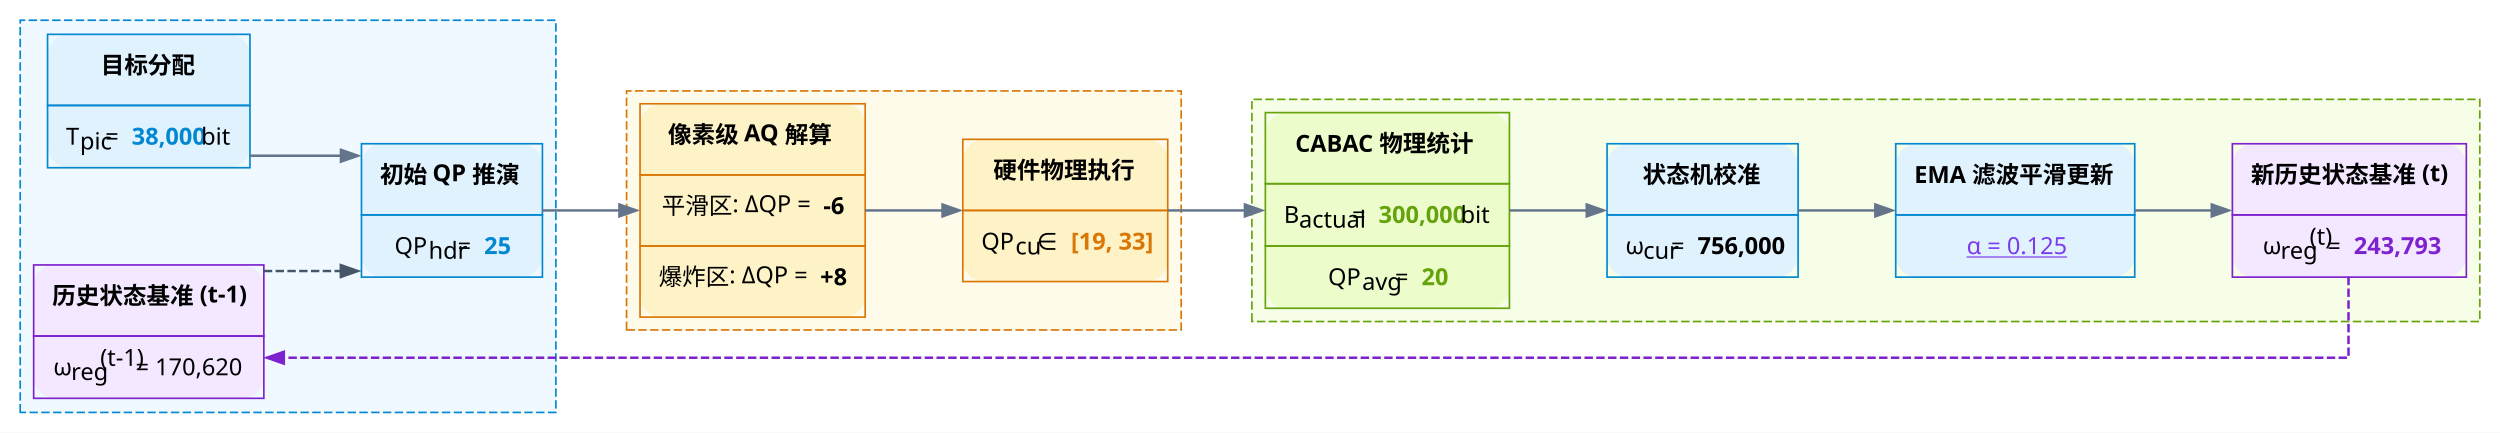
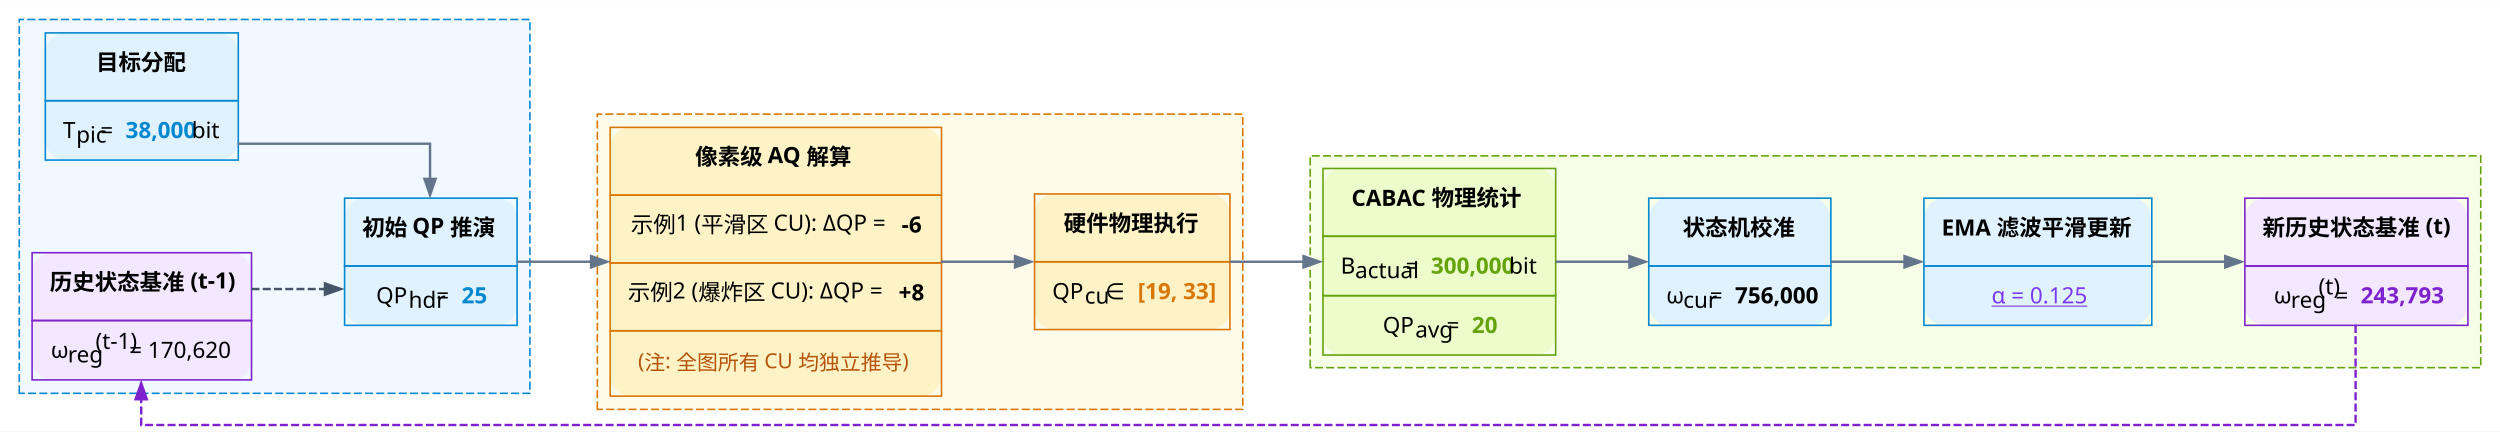
- <svg xmlns="http://www.w3.org/2000/svg" xmlns:xlink="http://www.w3.org/1999/xlink" width="1485pt" height="257pt" viewBox="0.00 0.00 1485.25 257.00">
-   <g id="graph0" class="graph" transform="scale(1 1) rotate(0) translate(4 253)">
-     <polygon fill="white" stroke="none" points="-4,4 -4,-253 1481.25,-253 1481.25,4 -4,4" />
+ <svg xmlns="http://www.w3.org/2000/svg" xmlns:xlink="http://www.w3.org/1999/xlink" width="1558pt" height="269pt" viewBox="0.00 0.00 1558.00 268.75">
+   <g id="graph0" class="graph" transform="scale(1 1) rotate(0) translate(4 264.75)">
+     <polygon fill="white" stroke="none" points="-4,4 -4,-264.75 1554,-264.75 1554,4 -4,4" />
    <g id="clust1" class="cluster">
-       <polygon fill="#f0f9ff" stroke="#0288d1" stroke-dasharray="5,2" points="8,-8 8,-241 326.25,-241 326.25,-8 8,-8" />
+       <polygon fill="#f0f9ff" stroke="#0288d1" stroke-dasharray="5,2" points="8,-19.75 8,-252.75 326.25,-252.75 326.25,-19.75 8,-19.75" />
    </g>
    <g id="clust2" class="cluster">
-       <polygon fill="#fffbeb" stroke="#d97706" stroke-dasharray="5,2" points="368.25,-57 368.25,-199 697.75,-199 697.75,-57 368.25,-57" />
+       <polygon fill="#fffbeb" stroke="#d97706" stroke-dasharray="5,2" points="368.25,-9.75 368.25,-193.75 770.5,-193.75 770.5,-9.75 368.25,-9.75" />
    </g>
    <g id="clust3" class="cluster">
-       <polygon fill="#f7fee7" stroke="#65a30d" stroke-dasharray="5,2" points="739.75,-62 739.75,-194 1469.25,-194 1469.25,-62 739.75,-62" />
+       <polygon fill="#f7fee7" stroke="#65a30d" stroke-dasharray="5,2" points="812.5,-35.75 812.5,-167.75 1542,-167.75 1542,-35.75 812.5,-35.75" />
    </g>
    <g id="node1" class="node">
      <g id="a_node1">
        <a xlink:href="#section-6" xlink:title="&lt;TABLE&gt;" target="_parent">
-           <path fill="#f3e8ff" stroke="none" d="M28,-16.38C28,-16.38 140.75,-16.38 140.75,-16.38 146.75,-16.38 152.75,-22.38 152.75,-28.38 152.75,-28.38 152.75,-83.62 152.75,-83.62 152.75,-89.62 146.75,-95.62 140.75,-95.62 140.75,-95.62 28,-95.62 28,-95.62 22,-95.62 16,-89.62 16,-83.62 16,-83.62 16,-28.37 16,-28.37 16,-22.37 22,-16.38 28,-16.38" />
-           <polygon fill="none" stroke="#7e22ce" points="16,-53.38 16,-95.62 152.75,-95.62 152.75,-53.38 16,-53.38" />
-           <text text-anchor="start" x="27" y="-72.33" font-family="sans-serif" font-weight="bold" font-size="14.00">历史状态基准 (t-1)</text>
-           <polygon fill="none" stroke="#7e22ce" points="16,-16.38 16,-53.38 152.75,-53.38 152.75,-16.38 16,-16.38" />
-           <text text-anchor="start" x="27.75" y="-30.07" font-family="sans-serif" font-size="14.00">ω</text>
-           <text text-anchor="start" x="38.25" y="-30.07" font-family="sans-serif" baseline-shift="sub" font-size="14.00">reg</text>
-           <text text-anchor="start" x="55.5" y="-30.07" font-family="sans-serif" baseline-shift="super" font-size="14.00">(t-1)</text>
-           <text text-anchor="start" x="76.5" y="-30.07" font-family="sans-serif" font-size="14.00"> = 170,620</text>
+           <path fill="#f3e8ff" stroke="none" d="M28,-28.12C28,-28.12 140.75,-28.12 140.75,-28.12 146.75,-28.12 152.75,-34.12 152.75,-40.12 152.75,-40.12 152.75,-95.38 152.75,-95.38 152.75,-101.38 146.75,-107.38 140.75,-107.38 140.75,-107.38 28,-107.38 28,-107.38 22,-107.38 16,-101.38 16,-95.38 16,-95.38 16,-40.12 16,-40.12 16,-34.12 22,-28.12 28,-28.12" />
+           <polygon fill="none" stroke="#7e22ce" points="16,-65.12 16,-107.38 152.75,-107.38 152.75,-65.12 16,-65.12" />
+           <text text-anchor="start" x="27" y="-84.08" font-family="sans-serif" font-weight="bold" font-size="14.00">历史状态基准 (t-1)</text>
+           <polygon fill="none" stroke="#7e22ce" points="16,-28.12 16,-65.12 152.75,-65.12 152.75,-28.12 16,-28.12" />
+           <text text-anchor="start" x="27.75" y="-41.83" font-family="sans-serif" font-size="14.00">ω</text>
+           <text text-anchor="start" x="38.25" y="-41.83" font-family="sans-serif" baseline-shift="sub" font-size="14.00">reg</text>
+           <text text-anchor="start" x="55.5" y="-41.83" font-family="sans-serif" baseline-shift="super" font-size="14.00">(t-1)</text>
+           <text text-anchor="start" x="76.5" y="-41.83" font-family="sans-serif" font-size="14.00"> = 170,620</text>
        </a>
      </g>
    </g>
    <g id="node3" class="node">
      <g id="a_node3">
        <a xlink:href="#section-5" xlink:title="&lt;TABLE&gt;" target="_parent">
-           <path fill="#e0f2fe" stroke="none" d="M222.75,-88.38C222.75,-88.38 306.25,-88.38 306.25,-88.38 312.25,-88.38 318.25,-94.38 318.25,-100.38 318.25,-100.38 318.25,-155.62 318.25,-155.62 318.25,-161.62 312.25,-167.62 306.25,-167.62 306.25,-167.62 222.75,-167.62 222.75,-167.62 216.75,-167.62 210.75,-161.62 210.75,-155.62 210.75,-155.62 210.75,-100.38 210.75,-100.38 210.75,-94.38 216.75,-88.38 222.75,-88.38" />
-           <polygon fill="none" stroke="#0288d1" points="210.75,-125.38 210.75,-167.62 318.25,-167.62 318.25,-125.38 210.75,-125.38" />
-           <text text-anchor="start" x="221.75" y="-144.32" font-family="sans-serif" font-weight="bold" font-size="14.00">初始 QP 推演</text>
-           <polygon fill="none" stroke="#0288d1" points="210.75,-88.38 210.75,-125.38 318.25,-125.38 318.25,-88.38 210.75,-88.38" />
-           <text text-anchor="start" x="230.38" y="-102.08" font-family="sans-serif" font-size="14.00">QP</text>
-           <text text-anchor="start" x="250.62" y="-102.08" font-family="sans-serif" baseline-shift="sub" font-size="14.00">hdr</text>
-           <text text-anchor="start" x="267.88" y="-102.08" font-family="sans-serif" font-size="14.00"> = </text>
-           <text text-anchor="start" x="283.62" y="-102.08" font-family="sans-serif" font-weight="bold" font-size="14.00" fill="#0288d1">25</text>
+           <path fill="#e0f2fe" stroke="none" d="M222.75,-62.12C222.75,-62.12 306.25,-62.12 306.25,-62.12 312.25,-62.12 318.25,-68.12 318.25,-74.12 318.25,-74.12 318.25,-129.38 318.25,-129.38 318.25,-135.38 312.25,-141.38 306.25,-141.38 306.25,-141.38 222.75,-141.38 222.75,-141.38 216.75,-141.38 210.75,-135.38 210.75,-129.38 210.75,-129.38 210.75,-74.12 210.75,-74.12 210.75,-68.12 216.75,-62.12 222.75,-62.12" />
+           <polygon fill="none" stroke="#0288d1" points="210.75,-99.12 210.75,-141.38 318.25,-141.38 318.25,-99.12 210.75,-99.12" />
+           <text text-anchor="start" x="221.75" y="-118.08" font-family="sans-serif" font-weight="bold" font-size="14.00">初始 QP 推演</text>
+           <polygon fill="none" stroke="#0288d1" points="210.75,-62.12 210.75,-99.12 318.25,-99.12 318.25,-62.12 210.75,-62.12" />
+           <text text-anchor="start" x="230.38" y="-75.83" font-family="sans-serif" font-size="14.00">QP</text>
+           <text text-anchor="start" x="250.62" y="-75.83" font-family="sans-serif" baseline-shift="sub" font-size="14.00">hdr</text>
+           <text text-anchor="start" x="267.88" y="-75.83" font-family="sans-serif" font-size="14.00"> = </text>
+           <text text-anchor="start" x="283.62" y="-75.83" font-family="sans-serif" font-weight="bold" font-size="14.00" fill="#0288d1">25</text>
        </a>
      </g>
    </g>
    <g id="edge2" class="edge">
-       <path fill="none" stroke="#475569" stroke-width="1.5" stroke-dasharray="5,2" d="M152.73,-92C152.73,-92 198.5,-92 198.5,-92" />
-       <polygon fill="#475569" stroke="#475569" stroke-width="1.5" points="198.5,-95.5 208.5,-92 198.5,-88.5 198.5,-95.5" />
+       <path fill="none" stroke="#475569" stroke-width="1.5" stroke-dasharray="5,2" d="M152.73,-84.75C152.73,-84.75 198.5,-84.75 198.5,-84.75" />
+       <polygon fill="#475569" stroke="#475569" stroke-width="1.5" points="198.5,-88.25 208.5,-84.75 198.5,-81.25 198.5,-88.25" />
    </g>
    <g id="node2" class="node">
      <g id="a_node2">
        <a xlink:href="#section-2" xlink:title="&lt;TABLE&gt;" target="_parent">
-           <path fill="#e0f2fe" stroke="none" d="M36.25,-153.38C36.25,-153.38 132.5,-153.38 132.5,-153.38 138.5,-153.38 144.5,-159.38 144.5,-165.38 144.5,-165.38 144.5,-220.62 144.5,-220.62 144.5,-226.62 138.5,-232.62 132.5,-232.62 132.5,-232.62 36.25,-232.62 36.25,-232.62 30.25,-232.62 24.25,-226.62 24.25,-220.62 24.25,-220.62 24.25,-165.38 24.25,-165.38 24.25,-159.38 30.25,-153.38 36.25,-153.38" />
-           <polygon fill="none" stroke="#0288d1" points="24.25,-190.38 24.25,-232.62 144.5,-232.62 144.5,-190.38 24.25,-190.38" />
-           <text text-anchor="start" x="55.88" y="-209.32" font-family="sans-serif" font-weight="bold" font-size="14.00">目标分配</text>
-           <polygon fill="none" stroke="#0288d1" points="24.25,-153.38 24.25,-190.38 144.5,-190.38 144.5,-153.38 24.25,-153.38" />
-           <text text-anchor="start" x="35.25" y="-167.07" font-family="sans-serif" font-size="14.00">T</text>
-           <text text-anchor="start" x="43.5" y="-167.07" font-family="sans-serif" baseline-shift="sub" font-size="14.00">pic</text>
-           <text text-anchor="start" x="58.5" y="-167.07" font-family="sans-serif" font-size="14.00"> = </text>
-           <text text-anchor="start" x="74.25" y="-167.07" font-family="sans-serif" font-weight="bold" font-size="14.00" fill="#0288d1">38,000</text>
-           <text text-anchor="start" x="115.5" y="-167.07" font-family="sans-serif" font-size="14.00"> bit</text>
+           <path fill="#e0f2fe" stroke="none" d="M36.25,-165.12C36.25,-165.12 132.5,-165.12 132.5,-165.12 138.5,-165.12 144.5,-171.12 144.5,-177.12 144.5,-177.12 144.5,-232.38 144.5,-232.38 144.5,-238.38 138.5,-244.38 132.5,-244.38 132.5,-244.38 36.25,-244.38 36.25,-244.38 30.25,-244.38 24.25,-238.38 24.25,-232.38 24.25,-232.38 24.25,-177.12 24.25,-177.12 24.25,-171.12 30.25,-165.12 36.25,-165.12" />
+           <polygon fill="none" stroke="#0288d1" points="24.25,-202.12 24.25,-244.38 144.5,-244.38 144.5,-202.12 24.25,-202.12" />
+           <text text-anchor="start" x="55.88" y="-221.07" font-family="sans-serif" font-weight="bold" font-size="14.00">目标分配</text>
+           <polygon fill="none" stroke="#0288d1" points="24.25,-165.12 24.25,-202.12 144.5,-202.12 144.5,-165.12 24.25,-165.12" />
+           <text text-anchor="start" x="35.25" y="-178.82" font-family="sans-serif" font-size="14.00">T</text>
+           <text text-anchor="start" x="43.5" y="-178.82" font-family="sans-serif" baseline-shift="sub" font-size="14.00">pic</text>
+           <text text-anchor="start" x="58.5" y="-178.82" font-family="sans-serif" font-size="14.00"> = </text>
+           <text text-anchor="start" x="74.25" y="-178.82" font-family="sans-serif" font-weight="bold" font-size="14.00" fill="#0288d1">38,000</text>
+           <text text-anchor="start" x="115.5" y="-178.82" font-family="sans-serif" font-size="14.00"> bit</text>
        </a>
      </g>
    </g>
    <g id="edge1" class="edge">
-       <path fill="none" stroke="#64748b" stroke-width="1.5" d="M144.35,-160.5C144.35,-160.5 198.57,-160.5 198.57,-160.5" />
-       <polygon fill="#64748b" stroke="#64748b" stroke-width="1.5" points="198.57,-164 208.57,-160.5 198.57,-157 198.57,-164" />
+       <path fill="none" stroke="#64748b" stroke-width="1.5" d="M144.19,-175.31C196.44,-175.31 264,-175.31 264,-175.31 264,-175.31 264,-153.39 264,-153.39" />
+       <polygon fill="#64748b" stroke="#64748b" stroke-width="1.5" points="267.5,-153.39 264,-143.39 260.5,-153.39 267.5,-153.39" />
    </g>
    <g id="node4" class="node">
      <g id="a_node4">
        <a xlink:href="#section-7" xlink:title="&lt;TABLE&gt;" target="_parent">
-           <path fill="#fef3c7" stroke="none" d="M388.25,-64.62C388.25,-64.62 498,-64.62 498,-64.62 504,-64.62 510,-70.62 510,-76.62 510,-76.62 510,-179.38 510,-179.38 510,-185.38 504,-191.38 498,-191.38 498,-191.38 388.25,-191.38 388.25,-191.38 382.25,-191.38 376.25,-185.38 376.25,-179.38 376.25,-179.38 376.25,-76.62 376.25,-76.62 376.25,-70.62 382.25,-64.62 388.25,-64.62" />
-           <polygon fill="none" stroke="#d97706" points="376.25,-149.12 376.25,-191.38 510,-191.38 510,-149.12 376.25,-149.12" />
-           <text text-anchor="start" x="392.88" y="-168.07" font-family="sans-serif" font-weight="bold" font-size="14.00">像素级 AQ 解算</text>
-           <polygon fill="none" stroke="#d97706" points="376.25,-106.88 376.25,-149.12 510,-149.12 510,-106.88 376.25,-106.88" />
-           <text text-anchor="start" x="389.12" y="-125.83" font-family="sans-serif" font-size="14.00">平滑区: ΔQP = </text>
-           <text text-anchor="start" x="485.12" y="-125.83" font-family="sans-serif" font-weight="bold" font-size="14.00">-6</text>
-           <polygon fill="none" stroke="#d97706" points="376.25,-64.62 376.25,-106.88 510,-106.88 510,-64.62 376.25,-64.62" />
-           <text text-anchor="start" x="387.25" y="-83.58" font-family="sans-serif" font-size="14.00">爆炸区: ΔQP = </text>
-           <text text-anchor="start" x="483.25" y="-83.58" font-family="sans-serif" font-weight="bold" font-size="14.00">+8</text>
+           <path fill="#fef3c7" stroke="none" d="M388.25,-18C388.25,-18 570.75,-18 570.75,-18 576.75,-18 582.75,-24 582.75,-30 582.75,-30 582.75,-173.5 582.75,-173.5 582.75,-179.5 576.75,-185.5 570.75,-185.5 570.75,-185.5 388.25,-185.5 388.25,-185.5 382.25,-185.5 376.25,-179.5 376.25,-173.5 376.25,-173.5 376.25,-30 376.25,-30 376.25,-24 382.25,-18 388.25,-18" />
+           <polygon fill="none" stroke="#d97706" points="376.25,-143.25 376.25,-185.5 582.75,-185.5 582.75,-143.25 376.25,-143.25" />
+           <text text-anchor="start" x="429.25" y="-162.2" font-family="sans-serif" font-weight="bold" font-size="14.00">像素级 AQ 解算</text>
+           <polygon fill="none" stroke="#d97706" points="376.25,-101 376.25,-143.25 582.75,-143.25 582.75,-101 376.25,-101" />
+           <text text-anchor="start" x="389.12" y="-119.95" font-family="sans-serif" font-size="14.00">示例1 (平滑区 CU): ΔQP = </text>
+           <text text-anchor="start" x="557.88" y="-119.95" font-family="sans-serif" font-weight="bold" font-size="14.00">-6</text>
+           <polygon fill="none" stroke="#d97706" points="376.25,-58.75 376.25,-101 582.75,-101 582.75,-58.75 376.25,-58.75" />
+           <text text-anchor="start" x="387.25" y="-77.7" font-family="sans-serif" font-size="14.00">示例2 (爆炸区 CU): ΔQP = </text>
+           <text text-anchor="start" x="556" y="-77.7" font-family="sans-serif" font-weight="bold" font-size="14.00">+8</text>
+           <polygon fill="none" stroke="#d97706" points="376.25,-18 376.25,-58.75 582.75,-58.75 582.75,-18 376.25,-18" />
+           <text text-anchor="start" x="393.62" y="-35.4" font-family="sans-serif" font-size="13.00" fill="#b45309">(注: 全图所有 CU 均独立推导)</text>
        </a>
      </g>
    </g>
    <g id="edge7" class="edge">
-       <path fill="none" stroke="#64748b" stroke-width="1.5" d="M318.09,-128C318.09,-128 364,-128 364,-128" />
-       <polygon fill="#64748b" stroke="#64748b" stroke-width="1.5" points="364,-131.5 374,-128 364,-124.5 364,-131.5" />
+       <path fill="none" stroke="#64748b" stroke-width="1.5" d="M318.2,-101.75C318.2,-101.75 364.36,-101.75 364.36,-101.75" />
+       <polygon fill="#64748b" stroke="#64748b" stroke-width="1.5" points="364.36,-105.25 374.36,-101.75 364.36,-98.25 364.36,-105.25" />
    </g>
    <g id="node5" class="node">
      <g id="a_node5">
        <a xlink:href="#section-hw-rdo" xlink:title="&lt;TABLE&gt;" target="_parent">
-           <path fill="#fef3c7" stroke="none" d="M580,-85.75C580,-85.75 677.75,-85.75 677.75,-85.75 683.75,-85.75 689.75,-91.75 689.75,-97.75 689.75,-97.75 689.75,-158.25 689.75,-158.25 689.75,-164.25 683.75,-170.25 677.75,-170.25 677.75,-170.25 580,-170.25 580,-170.25 574,-170.25 568,-164.25 568,-158.25 568,-158.25 568,-97.75 568,-97.75 568,-91.75 574,-85.75 580,-85.75" />
-           <polygon fill="none" stroke="#d97706" points="568,-128 568,-170.25 689.75,-170.25 689.75,-128 568,-128" />
-           <text text-anchor="start" x="586.12" y="-146.95" font-family="sans-serif" font-weight="bold" font-size="14.00">硬件物理执行</text>
-           <polygon fill="none" stroke="#d97706" points="568,-85.75 568,-128 689.75,-128 689.75,-85.75 568,-85.75" />
-           <text text-anchor="start" x="579" y="-104.7" font-family="sans-serif" font-size="14.00">QP</text>
-           <text text-anchor="start" x="599.25" y="-104.7" font-family="sans-serif" baseline-shift="sub" font-size="14.00">cu</text>
-           <text text-anchor="start" x="612" y="-104.7" font-family="sans-serif" font-size="14.00"> ∈ </text>
-           <text text-anchor="start" x="632.25" y="-104.7" font-family="sans-serif" font-weight="bold" font-size="14.00" fill="#d97706">[19, 33]</text>
+           <path fill="#fef3c7" stroke="none" d="M652.75,-59.5C652.75,-59.5 750.5,-59.5 750.5,-59.5 756.5,-59.5 762.5,-65.5 762.5,-71.5 762.5,-71.5 762.5,-132 762.5,-132 762.5,-138 756.5,-144 750.5,-144 750.5,-144 652.75,-144 652.75,-144 646.75,-144 640.75,-138 640.75,-132 640.75,-132 640.75,-71.5 640.75,-71.5 640.75,-65.5 646.75,-59.5 652.75,-59.5" />
+           <polygon fill="none" stroke="#d97706" points="640.75,-101.75 640.75,-144 762.5,-144 762.5,-101.75 640.75,-101.75" />
+           <text text-anchor="start" x="658.88" y="-120.7" font-family="sans-serif" font-weight="bold" font-size="14.00">硬件物理执行</text>
+           <polygon fill="none" stroke="#d97706" points="640.75,-59.5 640.75,-101.75 762.5,-101.75 762.5,-59.5 640.75,-59.5" />
+           <text text-anchor="start" x="651.75" y="-78.45" font-family="sans-serif" font-size="14.00">QP</text>
+           <text text-anchor="start" x="672" y="-78.45" font-family="sans-serif" baseline-shift="sub" font-size="14.00">cu</text>
+           <text text-anchor="start" x="684.75" y="-78.45" font-family="sans-serif" font-size="14.00"> ∈ </text>
+           <text text-anchor="start" x="705" y="-78.45" font-family="sans-serif" font-weight="bold" font-size="14.00" fill="#d97706">[19, 33]</text>
        </a>
      </g>
    </g>
    <g id="edge3" class="edge">
-       <path fill="none" stroke="#64748b" stroke-width="1.5" d="M509.92,-128C509.92,-128 555.96,-128 555.96,-128" />
-       <polygon fill="#64748b" stroke="#64748b" stroke-width="1.5" points="555.96,-131.5 565.96,-128 555.96,-124.5 555.96,-131.5" />
+       <path fill="none" stroke="#64748b" stroke-width="1.5" d="M582.43,-101.75C582.43,-101.75 628.54,-101.75 628.54,-101.75" />
+       <polygon fill="#64748b" stroke="#64748b" stroke-width="1.5" points="628.54,-105.25 638.54,-101.75 628.54,-98.25 628.54,-105.25" />
    </g>
    <g id="node6" class="node">
      <g id="a_node6">
        <a xlink:href="#section-hw-rdo" xlink:title="&lt;TABLE&gt;" target="_parent">
-           <path fill="#ecfccb" stroke="none" d="M759.75,-69.88C759.75,-69.88 880.75,-69.88 880.75,-69.88 886.75,-69.88 892.75,-75.88 892.75,-81.88 892.75,-81.88 892.75,-174.12 892.75,-174.12 892.75,-180.12 886.75,-186.12 880.75,-186.12 880.75,-186.12 759.75,-186.12 759.75,-186.12 753.75,-186.12 747.75,-180.12 747.75,-174.12 747.75,-174.12 747.75,-81.88 747.75,-81.88 747.75,-75.88 753.75,-69.88 759.75,-69.88" />
-           <polygon fill="none" stroke="#65a30d" points="747.75,-143.88 747.75,-186.12 892.75,-186.12 892.75,-143.88 747.75,-143.88" />
-           <text text-anchor="start" x="765.5" y="-162.82" font-family="sans-serif" font-weight="bold" font-size="14.00">CABAC 物理统计</text>
-           <polygon fill="none" stroke="#65a30d" points="747.75,-106.88 747.75,-143.88 892.75,-143.88 892.75,-106.88 747.75,-106.88" />
-           <text text-anchor="start" x="758.75" y="-120.58" font-family="sans-serif" font-size="14.00">B</text>
-           <text text-anchor="start" x="767.75" y="-120.58" font-family="sans-serif" baseline-shift="sub" font-size="14.00">actual</text>
-           <text text-anchor="start" x="799.25" y="-120.58" font-family="sans-serif" font-size="14.00"> = </text>
-           <text text-anchor="start" x="815" y="-120.58" font-family="sans-serif" font-weight="bold" font-size="14.00" fill="#65a30d">300,000</text>
-           <text text-anchor="start" x="863.75" y="-120.58" font-family="sans-serif" font-size="14.00"> bit</text>
-           <polygon fill="none" stroke="#65a30d" points="747.75,-69.88 747.75,-106.88 892.75,-106.88 892.75,-69.88 747.75,-69.88" />
-           <text text-anchor="start" x="785" y="-83.58" font-family="sans-serif" font-size="14.00">QP</text>
-           <text text-anchor="start" x="805.25" y="-83.58" font-family="sans-serif" baseline-shift="sub" font-size="14.00">avg</text>
-           <text text-anchor="start" x="824.75" y="-83.58" font-family="sans-serif" font-size="14.00"> = </text>
-           <text text-anchor="start" x="840.5" y="-83.58" font-family="sans-serif" font-weight="bold" font-size="14.00" fill="#65a30d">20</text>
+           <path fill="#ecfccb" stroke="none" d="M832.5,-43.62C832.5,-43.62 953.5,-43.62 953.5,-43.62 959.5,-43.62 965.5,-49.62 965.5,-55.62 965.5,-55.62 965.5,-147.88 965.5,-147.88 965.5,-153.88 959.5,-159.88 953.5,-159.88 953.5,-159.88 832.5,-159.88 832.5,-159.88 826.5,-159.88 820.5,-153.88 820.5,-147.88 820.5,-147.88 820.5,-55.63 820.5,-55.63 820.5,-49.62 826.5,-43.62 832.5,-43.62" />
+           <polygon fill="none" stroke="#65a30d" points="820.5,-117.62 820.5,-159.88 965.5,-159.88 965.5,-117.62 820.5,-117.62" />
+           <text text-anchor="start" x="838.25" y="-136.57" font-family="sans-serif" font-weight="bold" font-size="14.00">CABAC 物理统计</text>
+           <polygon fill="none" stroke="#65a30d" points="820.5,-80.62 820.5,-117.62 965.5,-117.62 965.5,-80.62 820.5,-80.62" />
+           <text text-anchor="start" x="831.5" y="-94.33" font-family="sans-serif" font-size="14.00">B</text>
+           <text text-anchor="start" x="840.5" y="-94.33" font-family="sans-serif" baseline-shift="sub" font-size="14.00">actual</text>
+           <text text-anchor="start" x="872" y="-94.33" font-family="sans-serif" font-size="14.00"> = </text>
+           <text text-anchor="start" x="887.75" y="-94.33" font-family="sans-serif" font-weight="bold" font-size="14.00" fill="#65a30d">300,000</text>
+           <text text-anchor="start" x="936.5" y="-94.33" font-family="sans-serif" font-size="14.00"> bit</text>
+           <polygon fill="none" stroke="#65a30d" points="820.5,-43.62 820.5,-80.62 965.5,-80.62 965.5,-43.62 820.5,-43.62" />
+           <text text-anchor="start" x="857.75" y="-57.33" font-family="sans-serif" font-size="14.00">QP</text>
+           <text text-anchor="start" x="878" y="-57.33" font-family="sans-serif" baseline-shift="sub" font-size="14.00">avg</text>
+           <text text-anchor="start" x="897.5" y="-57.33" font-family="sans-serif" font-size="14.00"> = </text>
+           <text text-anchor="start" x="913.25" y="-57.33" font-family="sans-serif" font-weight="bold" font-size="14.00" fill="#65a30d">20</text>
        </a>
      </g>
    </g>
    <g id="edge8" class="edge">
-       <path fill="none" stroke="#64748b" stroke-width="1.5" d="M689.69,-128C689.69,-128 735.61,-128 735.61,-128" />
-       <polygon fill="#64748b" stroke="#64748b" stroke-width="1.5" points="735.61,-131.5 745.61,-128 735.61,-124.5 735.61,-131.5" />
+       <path fill="none" stroke="#64748b" stroke-width="1.5" d="M762.44,-101.75C762.44,-101.75 808.36,-101.75 808.36,-101.75" />
+       <polygon fill="#64748b" stroke="#64748b" stroke-width="1.5" points="808.36,-105.25 818.36,-101.75 808.36,-98.25 808.36,-105.25" />
    </g>
    <g id="node7" class="node">
      <g id="a_node7">
        <a xlink:href="#section-9" xlink:title="&lt;TABLE&gt;" target="_parent">
-           <path fill="#e0f2fe" stroke="none" d="M962.75,-88.38C962.75,-88.38 1052.25,-88.38 1052.25,-88.38 1058.25,-88.38 1064.25,-94.38 1064.25,-100.38 1064.25,-100.38 1064.25,-155.62 1064.25,-155.62 1064.25,-161.62 1058.25,-167.62 1052.25,-167.62 1052.25,-167.62 962.75,-167.62 962.75,-167.62 956.75,-167.62 950.75,-161.62 950.75,-155.62 950.75,-155.62 950.75,-100.38 950.75,-100.38 950.75,-94.38 956.75,-88.38 962.75,-88.38" />
-           <polygon fill="none" stroke="#0288d1" points="950.75,-125.38 950.75,-167.62 1064.25,-167.62 1064.25,-125.38 950.75,-125.38" />
-           <text text-anchor="start" x="971.88" y="-144.32" font-family="sans-serif" font-weight="bold" font-size="14.00">状态机校准</text>
-           <polygon fill="none" stroke="#0288d1" points="950.75,-88.38 950.75,-125.38 1064.25,-125.38 1064.25,-88.38 950.75,-88.38" />
-           <text text-anchor="start" x="961.75" y="-102.08" font-family="sans-serif" font-size="14.00">ω</text>
-           <text text-anchor="start" x="972.25" y="-102.08" font-family="sans-serif" baseline-shift="sub" font-size="14.00">cur</text>
-           <text text-anchor="start" x="988.75" y="-102.08" font-family="sans-serif" font-size="14.00"> = </text>
-           <text text-anchor="start" x="1004.5" y="-102.08" font-family="sans-serif" font-weight="bold" font-size="14.00">756,000</text>
+           <path fill="#e0f2fe" stroke="none" d="M1035.5,-62.12C1035.5,-62.12 1125,-62.12 1125,-62.12 1131,-62.12 1137,-68.12 1137,-74.12 1137,-74.12 1137,-129.38 1137,-129.38 1137,-135.38 1131,-141.38 1125,-141.38 1125,-141.38 1035.5,-141.38 1035.5,-141.38 1029.5,-141.38 1023.5,-135.38 1023.5,-129.38 1023.5,-129.38 1023.5,-74.12 1023.5,-74.12 1023.5,-68.12 1029.5,-62.12 1035.5,-62.12" />
+           <polygon fill="none" stroke="#0288d1" points="1023.5,-99.12 1023.5,-141.38 1137,-141.38 1137,-99.12 1023.5,-99.12" />
+           <text text-anchor="start" x="1044.62" y="-118.08" font-family="sans-serif" font-weight="bold" font-size="14.00">状态机校准</text>
+           <polygon fill="none" stroke="#0288d1" points="1023.5,-62.12 1023.5,-99.12 1137,-99.12 1137,-62.12 1023.5,-62.12" />
+           <text text-anchor="start" x="1034.5" y="-75.83" font-family="sans-serif" font-size="14.00">ω</text>
+           <text text-anchor="start" x="1045" y="-75.83" font-family="sans-serif" baseline-shift="sub" font-size="14.00">cur</text>
+           <text text-anchor="start" x="1061.5" y="-75.83" font-family="sans-serif" font-size="14.00"> = </text>
+           <text text-anchor="start" x="1077.25" y="-75.83" font-family="sans-serif" font-weight="bold" font-size="14.00">756,000</text>
        </a>
      </g>
    </g>
    <g id="edge4" class="edge">
-       <path fill="none" stroke="#64748b" stroke-width="1.5" d="M892.65,-128C892.65,-128 938.7,-128 938.7,-128" />
-       <polygon fill="#64748b" stroke="#64748b" stroke-width="1.5" points="938.7,-131.5 948.7,-128 938.7,-124.5 938.7,-131.5" />
+       <path fill="none" stroke="#64748b" stroke-width="1.5" d="M965.4,-101.75C965.4,-101.75 1011.45,-101.75 1011.45,-101.75" />
+       <polygon fill="#64748b" stroke="#64748b" stroke-width="1.5" points="1011.45,-105.25 1021.45,-101.75 1011.45,-98.25 1011.45,-105.25" />
    </g>
    <g id="node8" class="node">
      <g id="a_node8">
        <a xlink:href="#param-alpha" xlink:title="&lt;TABLE&gt;" target="_parent">
-           <path fill="#e0f2fe" stroke="none" d="M1134.25,-88.38C1134.25,-88.38 1252.25,-88.38 1252.25,-88.38 1258.25,-88.38 1264.25,-94.38 1264.25,-100.38 1264.25,-100.38 1264.25,-155.62 1264.25,-155.62 1264.25,-161.62 1258.25,-167.62 1252.25,-167.62 1252.25,-167.62 1134.25,-167.62 1134.25,-167.62 1128.25,-167.62 1122.25,-161.62 1122.25,-155.62 1122.25,-155.62 1122.25,-100.38 1122.25,-100.38 1122.25,-94.38 1128.25,-88.38 1134.25,-88.38" />
-           <polygon fill="none" stroke="#0288d1" points="1122.25,-125.38 1122.25,-167.62 1264.25,-167.62 1264.25,-125.38 1122.25,-125.38" />
-           <text text-anchor="start" x="1133.25" y="-144.32" font-family="sans-serif" font-weight="bold" font-size="14.00">EMA 滤波平滑更新</text>
-           <polygon fill="none" stroke="#0288d1" points="1122.25,-88.38 1122.25,-125.38 1264.25,-125.38 1264.25,-88.38 1122.25,-88.38" />
-           <text text-anchor="start" x="1164.38" y="-102.08" font-family="sans-serif" text-decoration="underline" font-size="14.00" fill="#7c3aed">α = 0.125</text>
+           <path fill="#e0f2fe" stroke="none" d="M1207,-62.12C1207,-62.12 1325,-62.12 1325,-62.12 1331,-62.12 1337,-68.12 1337,-74.12 1337,-74.12 1337,-129.38 1337,-129.38 1337,-135.38 1331,-141.38 1325,-141.38 1325,-141.38 1207,-141.38 1207,-141.38 1201,-141.38 1195,-135.38 1195,-129.38 1195,-129.38 1195,-74.12 1195,-74.12 1195,-68.12 1201,-62.12 1207,-62.12" />
+           <polygon fill="none" stroke="#0288d1" points="1195,-99.12 1195,-141.38 1337,-141.38 1337,-99.12 1195,-99.12" />
+           <text text-anchor="start" x="1206" y="-118.08" font-family="sans-serif" font-weight="bold" font-size="14.00">EMA 滤波平滑更新</text>
+           <polygon fill="none" stroke="#0288d1" points="1195,-62.12 1195,-99.12 1337,-99.12 1337,-62.12 1195,-62.12" />
+           <text text-anchor="start" x="1237.12" y="-75.83" font-family="sans-serif" text-decoration="underline" font-size="14.00" fill="#7c3aed">α = 0.125</text>
        </a>
      </g>
    </g>
    <g id="edge5" class="edge">
-       <path fill="none" stroke="#64748b" stroke-width="1.5" d="M1064.24,-128C1064.24,-128 1110.14,-128 1110.14,-128" />
-       <polygon fill="#64748b" stroke="#64748b" stroke-width="1.5" points="1110.14,-131.5 1120.14,-128 1110.14,-124.5 1110.14,-131.5" />
+       <path fill="none" stroke="#64748b" stroke-width="1.5" d="M1136.99,-101.75C1136.99,-101.75 1182.89,-101.75 1182.89,-101.75" />
+       <polygon fill="#64748b" stroke="#64748b" stroke-width="1.5" points="1182.89,-105.25 1192.89,-101.75 1182.89,-98.25 1182.89,-105.25" />
    </g>
    <g id="node9" class="node">
      <g id="a_node9">
        <a xlink:href="#section-10" xlink:title="&lt;TABLE&gt;" target="_parent">
-           <path fill="#f3e8ff" stroke="none" d="M1334.25,-88.38C1334.25,-88.38 1449.25,-88.38 1449.25,-88.38 1455.25,-88.38 1461.25,-94.38 1461.25,-100.38 1461.25,-100.38 1461.25,-155.62 1461.25,-155.62 1461.25,-161.62 1455.25,-167.62 1449.25,-167.62 1449.25,-167.62 1334.25,-167.62 1334.25,-167.62 1328.25,-167.62 1322.25,-161.62 1322.25,-155.62 1322.25,-155.62 1322.25,-100.38 1322.25,-100.38 1322.25,-94.38 1328.25,-88.38 1334.25,-88.38" />
-           <polygon fill="none" stroke="#7e22ce" points="1322.25,-125.38 1322.25,-167.62 1461.25,-167.62 1461.25,-125.38 1322.25,-125.38" />
-           <text text-anchor="start" x="1333.25" y="-144.32" font-family="sans-serif" font-weight="bold" font-size="14.00">新历史状态基准 (t)</text>
-           <polygon fill="none" stroke="#7e22ce" points="1322.25,-88.38 1322.25,-125.38 1461.25,-125.38 1461.25,-88.38 1322.25,-88.38" />
-           <text text-anchor="start" x="1340.38" y="-102.08" font-family="sans-serif" font-size="14.00">ω</text>
-           <text text-anchor="start" x="1350.88" y="-102.08" font-family="sans-serif" baseline-shift="sub" font-size="14.00">reg</text>
-           <text text-anchor="start" x="1368.12" y="-102.08" font-family="sans-serif" baseline-shift="super" font-size="14.00">(t)</text>
-           <text text-anchor="start" x="1378.62" y="-102.08" font-family="sans-serif" font-size="14.00"> = </text>
-           <text text-anchor="start" x="1394.38" y="-102.08" font-family="sans-serif" font-weight="bold" font-size="14.00" fill="#7e22ce">243,793</text>
+           <path fill="#f3e8ff" stroke="none" d="M1407,-62.12C1407,-62.12 1522,-62.12 1522,-62.12 1528,-62.12 1534,-68.12 1534,-74.12 1534,-74.12 1534,-129.38 1534,-129.38 1534,-135.38 1528,-141.38 1522,-141.38 1522,-141.38 1407,-141.38 1407,-141.38 1401,-141.38 1395,-135.38 1395,-129.38 1395,-129.38 1395,-74.12 1395,-74.12 1395,-68.12 1401,-62.12 1407,-62.12" />
+           <polygon fill="none" stroke="#7e22ce" points="1395,-99.12 1395,-141.38 1534,-141.38 1534,-99.12 1395,-99.12" />
+           <text text-anchor="start" x="1406" y="-118.08" font-family="sans-serif" font-weight="bold" font-size="14.00">新历史状态基准 (t)</text>
+           <polygon fill="none" stroke="#7e22ce" points="1395,-62.12 1395,-99.12 1534,-99.12 1534,-62.12 1395,-62.12" />
+           <text text-anchor="start" x="1413.12" y="-75.83" font-family="sans-serif" font-size="14.00">ω</text>
+           <text text-anchor="start" x="1423.62" y="-75.83" font-family="sans-serif" baseline-shift="sub" font-size="14.00">reg</text>
+           <text text-anchor="start" x="1440.88" y="-75.83" font-family="sans-serif" baseline-shift="super" font-size="14.00">(t)</text>
+           <text text-anchor="start" x="1451.38" y="-75.83" font-family="sans-serif" font-size="14.00"> = </text>
+           <text text-anchor="start" x="1467.12" y="-75.83" font-family="sans-serif" font-weight="bold" font-size="14.00" fill="#7e22ce">243,793</text>
        </a>
      </g>
    </g>
    <g id="edge6" class="edge">
-       <path fill="none" stroke="#64748b" stroke-width="1.5" d="M1264.07,-128C1264.07,-128 1310.02,-128 1310.02,-128" />
-       <polygon fill="#64748b" stroke="#64748b" stroke-width="1.5" points="1310.02,-131.5 1320.02,-128 1310.02,-124.5 1310.02,-131.5" />
+       <path fill="none" stroke="#64748b" stroke-width="1.5" d="M1336.82,-101.75C1336.82,-101.75 1382.77,-101.75 1382.77,-101.75" />
+       <polygon fill="#64748b" stroke="#64748b" stroke-width="1.5" points="1382.77,-105.25 1392.77,-101.75 1382.77,-98.25 1382.77,-105.25" />
    </g>
    <g id="edge9" class="edge">
-       <path fill="none" stroke="#7e22ce" stroke-width="1.5" stroke-dasharray="5,2" d="M1391.25,-88.6C1391.25,-65.38 1391.25,-40.5 1391.25,-40.5 1391.25,-40.5 164.61,-40.5 164.61,-40.5" />
-       <polygon fill="#7e22ce" stroke="#7e22ce" stroke-width="1.5" points="164.61,-37 154.61,-40.5 164.61,-44 164.61,-37" />
+       <path fill="none" stroke="#7e22ce" stroke-width="1.5" stroke-dasharray="5,2" d="M1464,-62.41C1464,-33.78 1464,0 1464,0 1464,0 84,0 84,0 84,0 84,-16.07 84,-16.07" />
+       <polygon fill="#7e22ce" stroke="#7e22ce" stroke-width="1.5" points="80.5,-16.07 84,-26.07 87.5,-16.07 80.5,-16.07" />
    </g>
  </g>
</svg>
